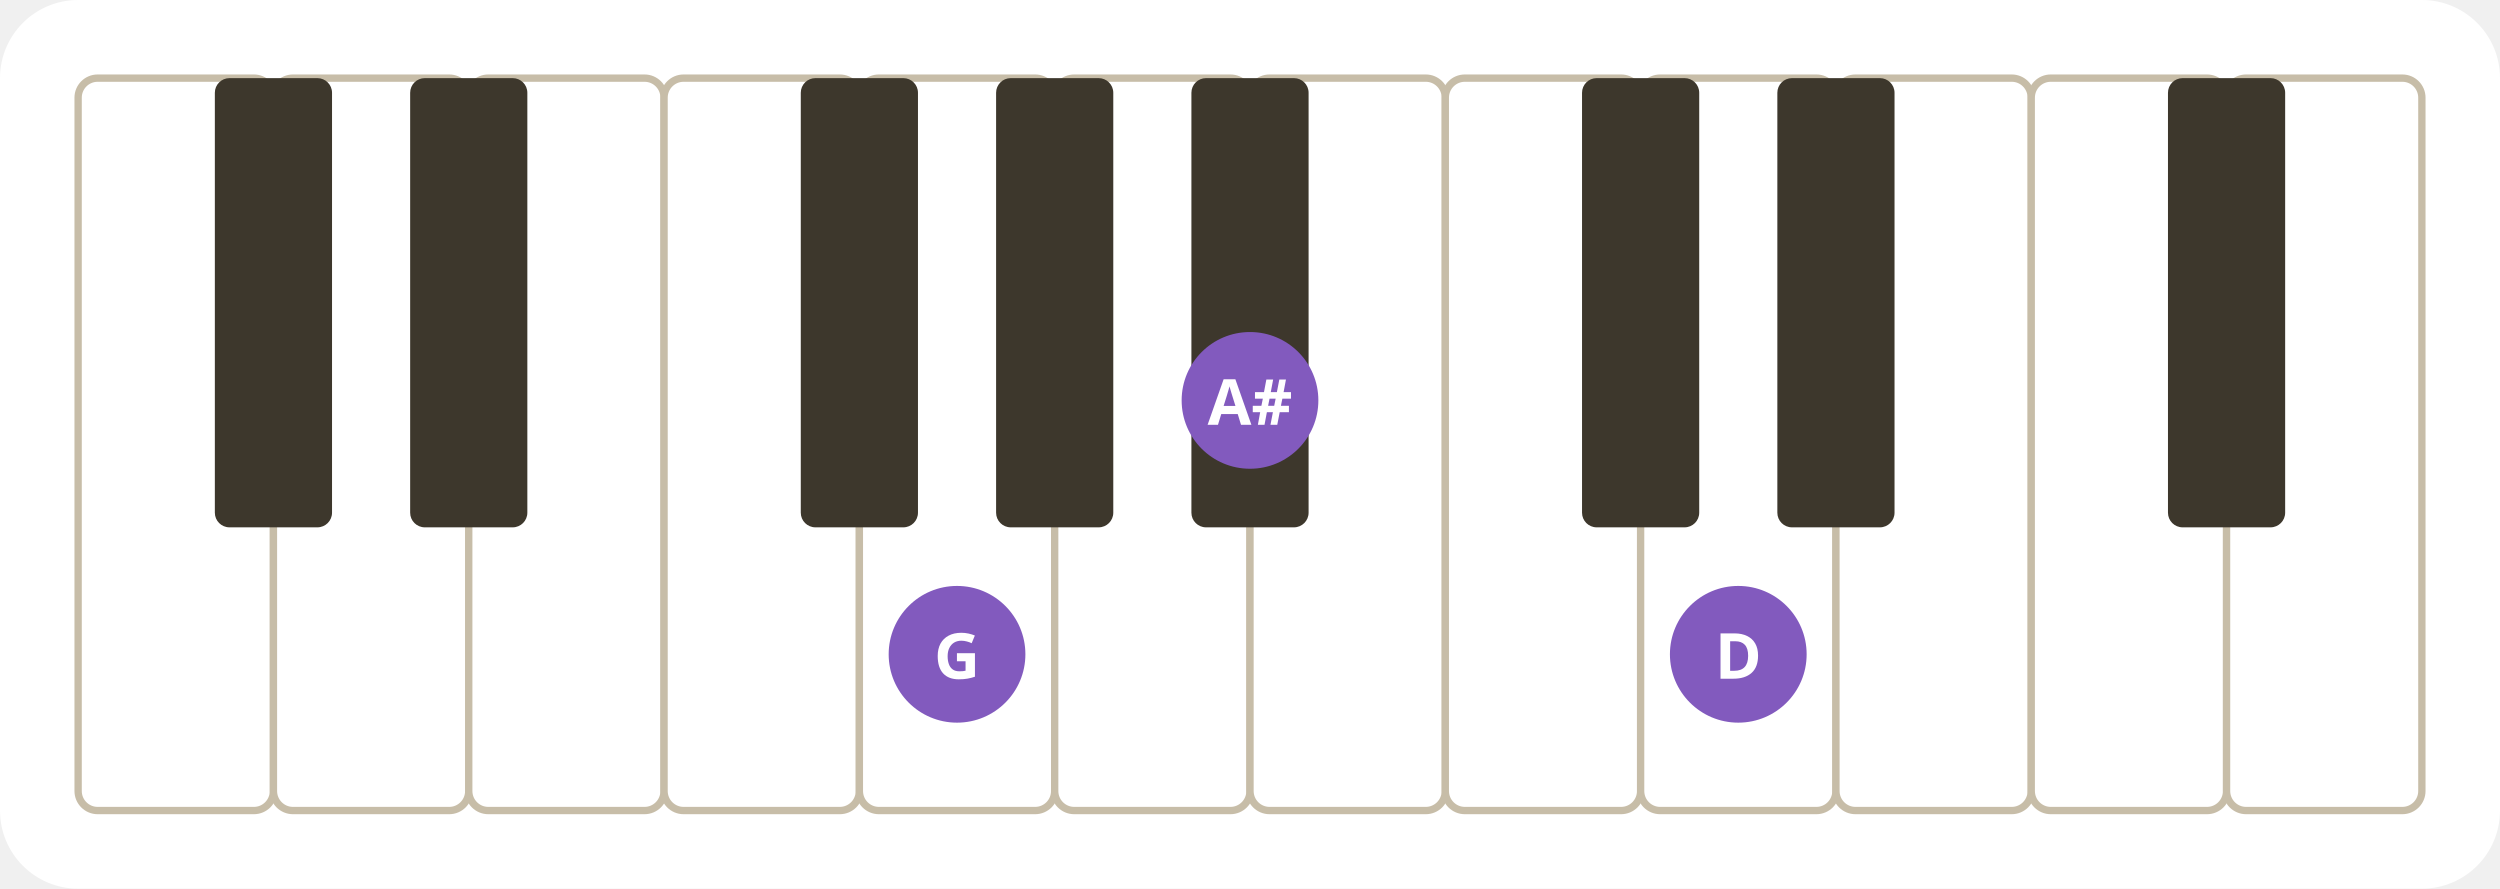
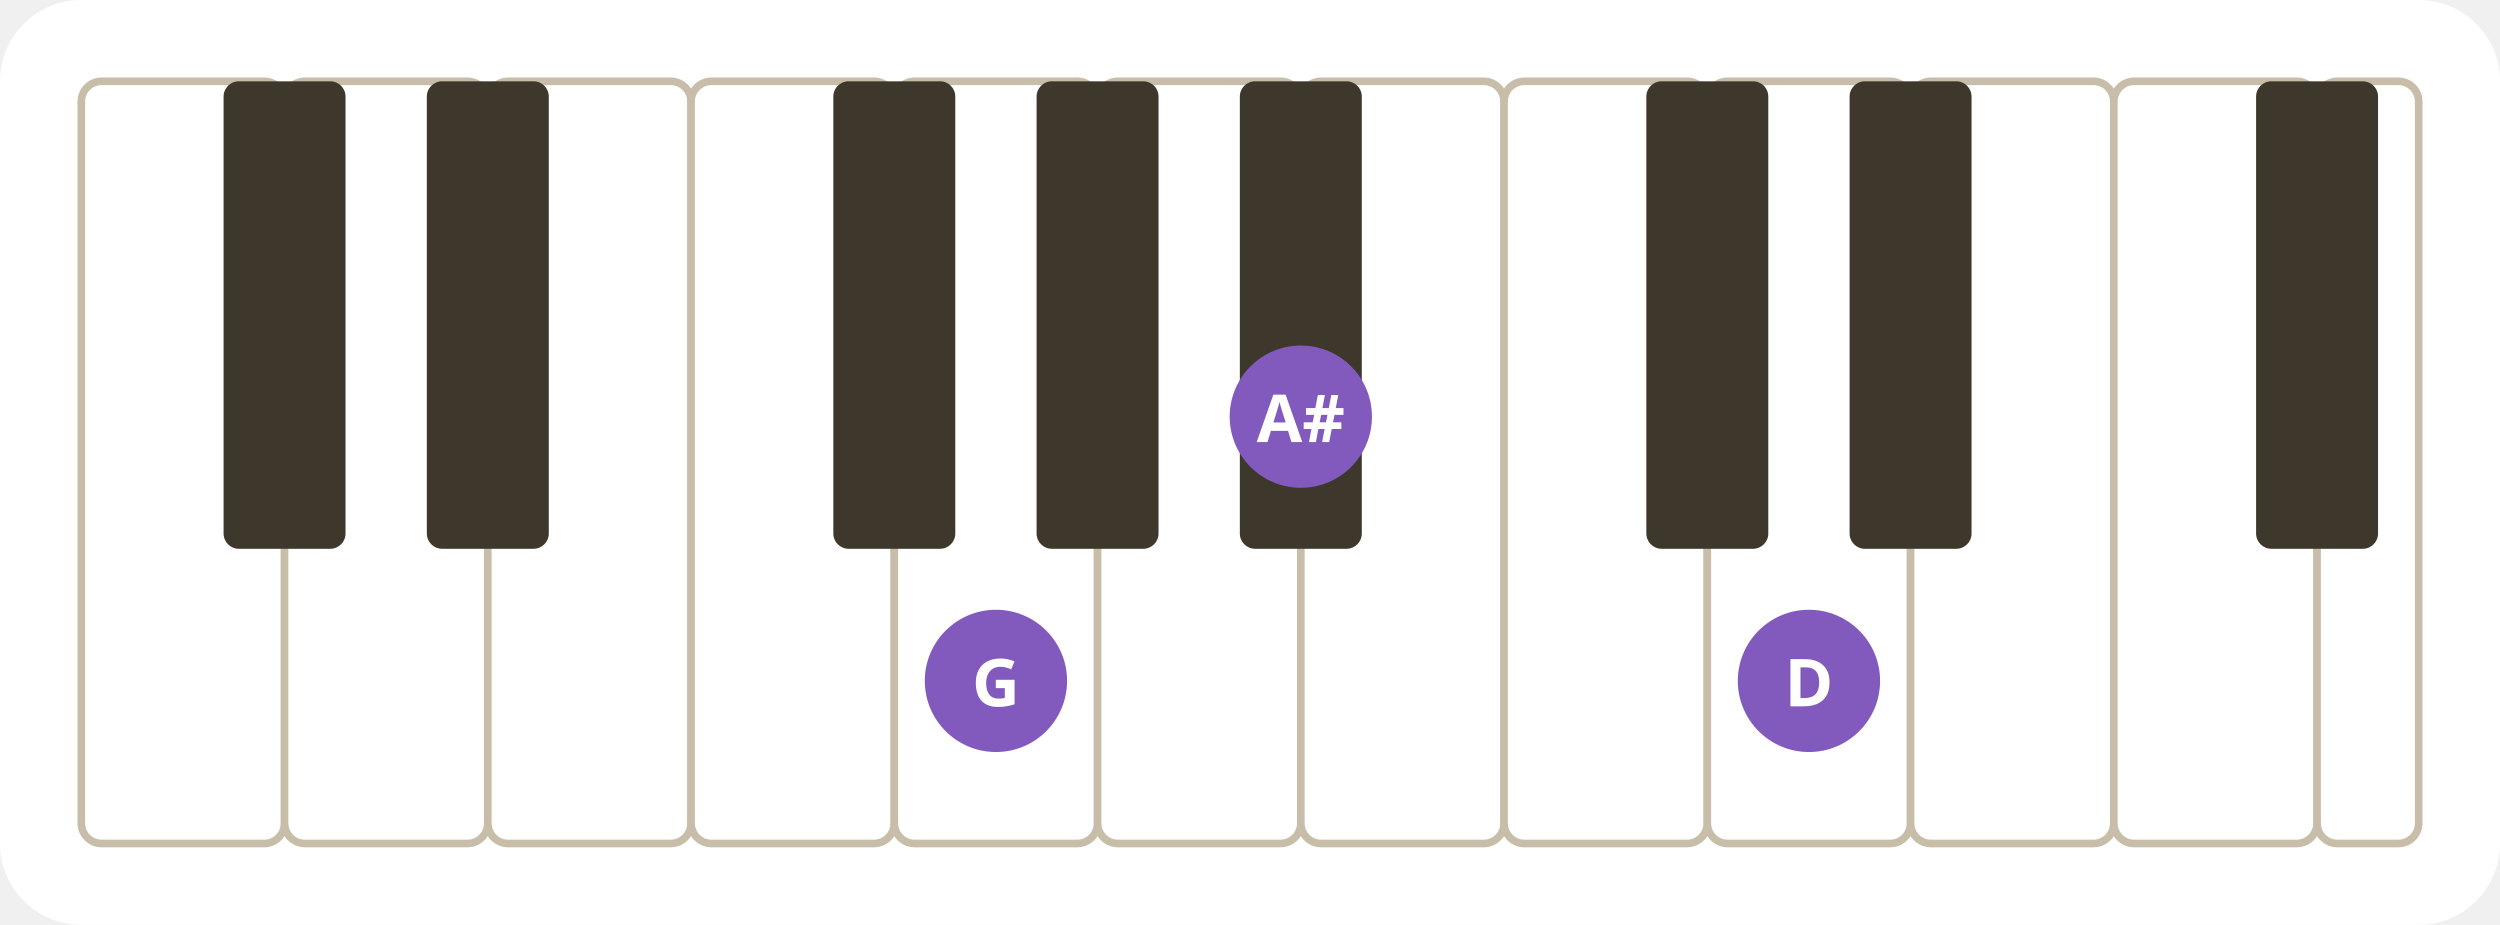
- <svg xmlns="http://www.w3.org/2000/svg" viewBox="0 0 512 182" width="512" height="182" role="img" aria-label="G minor piano chord diagram">
-   <rect x="0" y="0" width="512" height="182" rx="16" fill="#ffffff" />
+ <svg xmlns="http://www.w3.org/2000/svg" viewBox="0 0 492 182" width="492" height="182" role="img" aria-label="G minor piano chord diagram">
+   <rect x="0" y="0" width="492" height="182" rx="16" fill="#ffffff" />
  <rect x="16" y="16" width="40" height="150" fill="#ffffff" stroke="#c7bda8" stroke-width="1.5" rx="4" />
  <rect x="56" y="16" width="40" height="150" fill="#ffffff" stroke="#c7bda8" stroke-width="1.5" rx="4" />
  <rect x="96" y="16" width="40" height="150" fill="#ffffff" stroke="#c7bda8" stroke-width="1.5" rx="4" />
  <rect x="136" y="16" width="40" height="150" fill="#ffffff" stroke="#c7bda8" stroke-width="1.5" rx="4" />
  <rect x="176" y="16" width="40" height="150" fill="#ffffff" stroke="#c7bda8" stroke-width="1.5" rx="4" />
  <rect x="216" y="16" width="40" height="150" fill="#ffffff" stroke="#c7bda8" stroke-width="1.5" rx="4" />
  <rect x="256" y="16" width="40" height="150" fill="#ffffff" stroke="#c7bda8" stroke-width="1.5" rx="4" />
  <rect x="296" y="16" width="40" height="150" fill="#ffffff" stroke="#c7bda8" stroke-width="1.5" rx="4" />
  <rect x="336" y="16" width="40" height="150" fill="#ffffff" stroke="#c7bda8" stroke-width="1.5" rx="4" />
  <rect x="376" y="16" width="40" height="150" fill="#ffffff" stroke="#c7bda8" stroke-width="1.5" rx="4" />
  <rect x="416" y="16" width="40" height="150" fill="#ffffff" stroke="#c7bda8" stroke-width="1.5" rx="4" />
-   <rect x="456" y="16" width="40" height="150" fill="#ffffff" stroke="#c7bda8" stroke-width="1.5" rx="4" />
+   <rect x="456" y="16" width="20" height="150" fill="#ffffff" stroke="#c7bda8" stroke-width="1.5" rx="4" />
  <rect x="44" y="16" width="24" height="92" rx="3" fill="#3d372c" />
  <rect x="84" y="16" width="24" height="92" rx="3" fill="#3d372c" />
  <rect x="164" y="16" width="24" height="92" rx="3" fill="#3d372c" />
  <rect x="204" y="16" width="24" height="92" rx="3" fill="#3d372c" />
  <rect x="244" y="16" width="24" height="92" rx="3" fill="#3d372c" />
  <rect x="324" y="16" width="24" height="92" rx="3" fill="#3d372c" />
  <rect x="364" y="16" width="24" height="92" rx="3" fill="#3d372c" />
  <rect x="444" y="16" width="24" height="92" rx="3" fill="#3d372c" />
  <circle cx="196" cy="134" r="14" fill="#825abe" />
  <text x="196" y="139" text-anchor="middle" font-family="system-ui, sans-serif" font-size="13" font-weight="600" fill="#ffffff">G</text>
  <circle cx="256" cy="82" r="14" fill="#825abe" />
  <text x="256" y="87" text-anchor="middle" font-family="system-ui, sans-serif" font-size="13" font-weight="600" fill="#ffffff">A#</text>
  <circle cx="356" cy="134" r="14" fill="#825abe" />
  <text x="356" y="139" text-anchor="middle" font-family="system-ui, sans-serif" font-size="13" font-weight="600" fill="#ffffff">D</text>
</svg>
